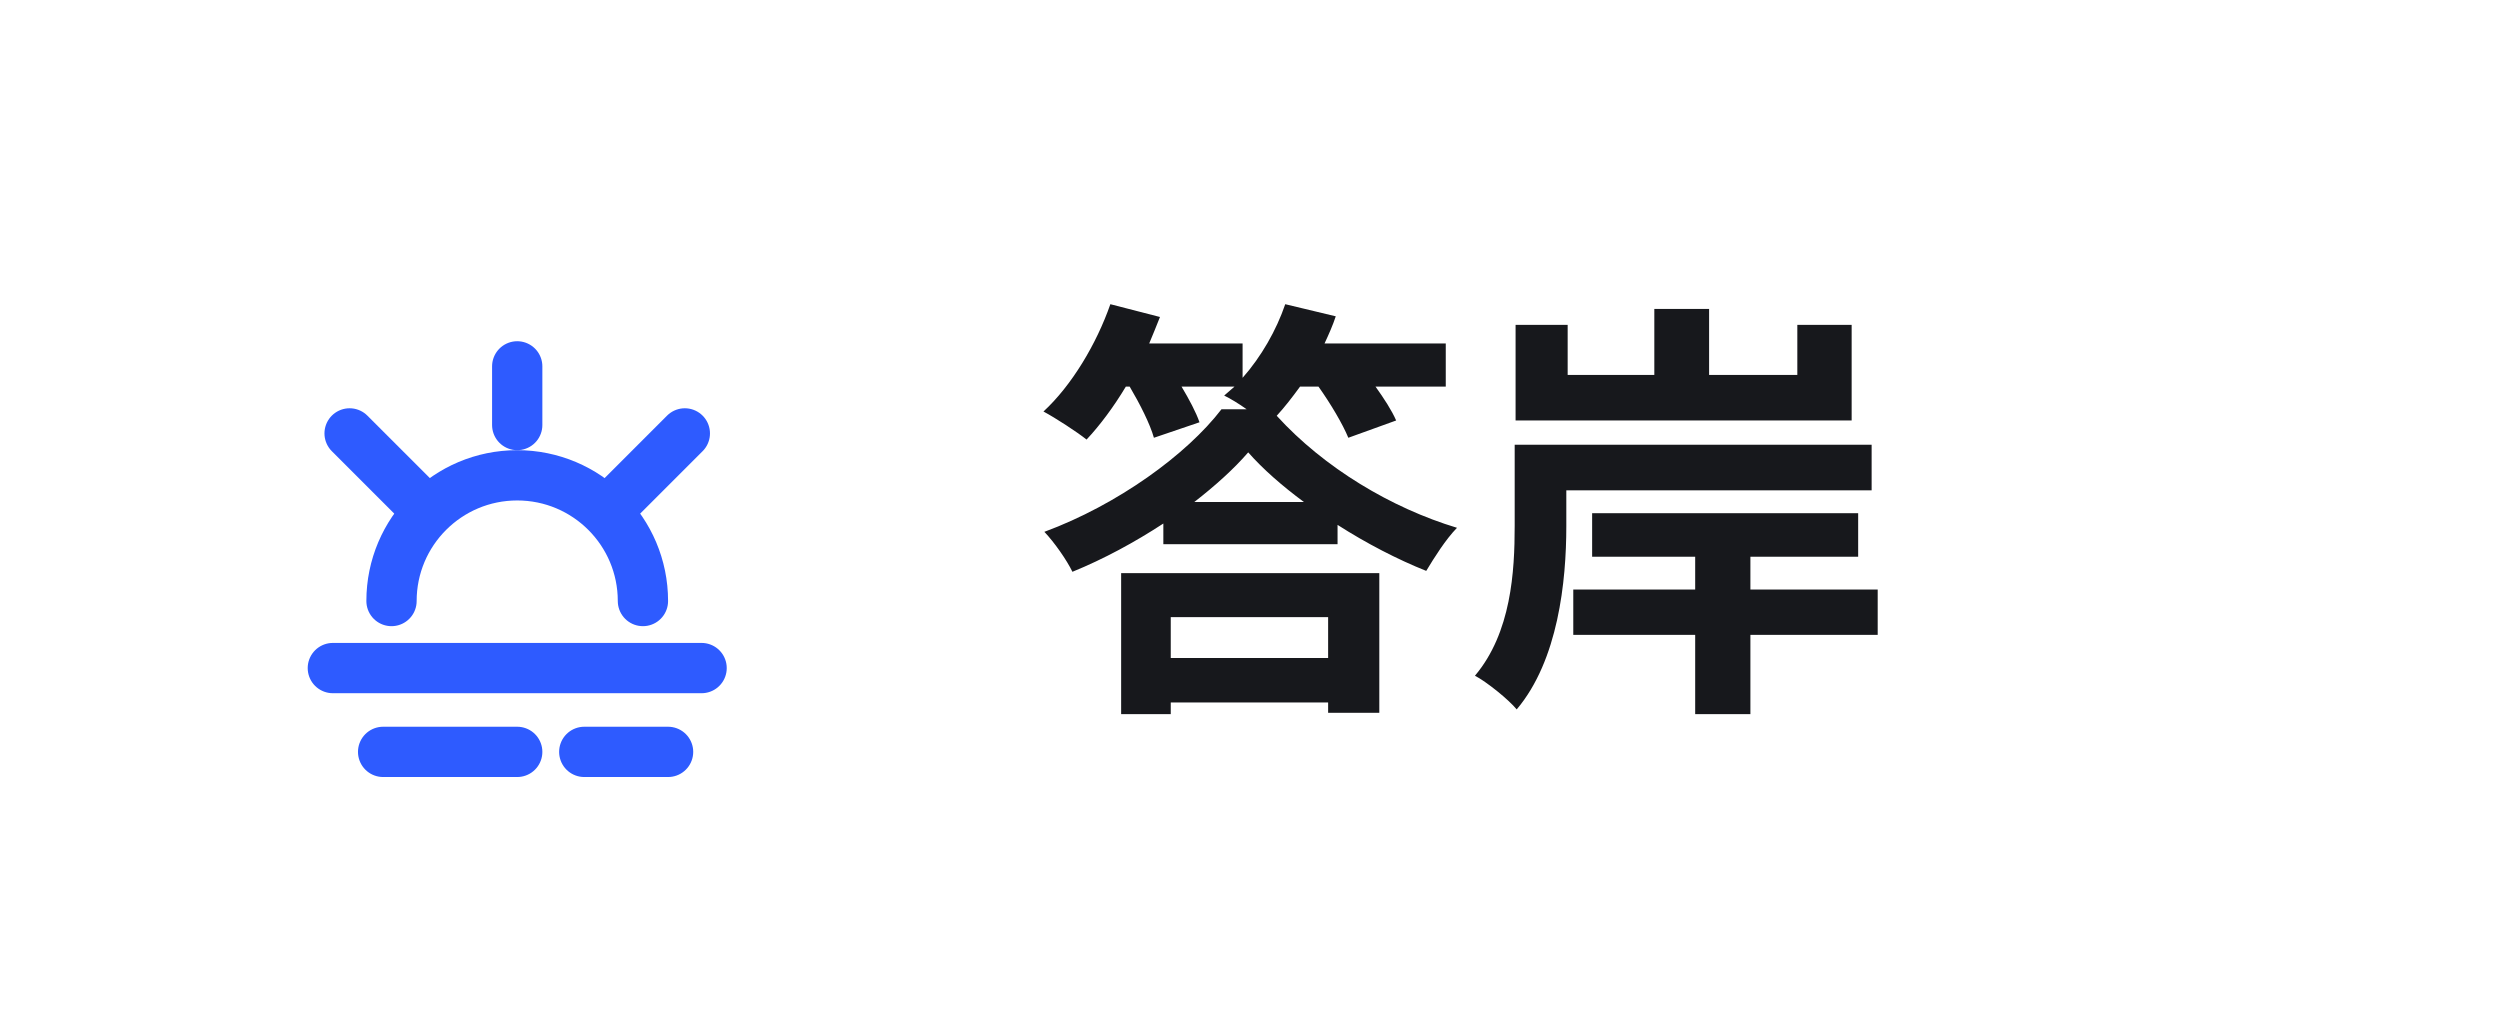
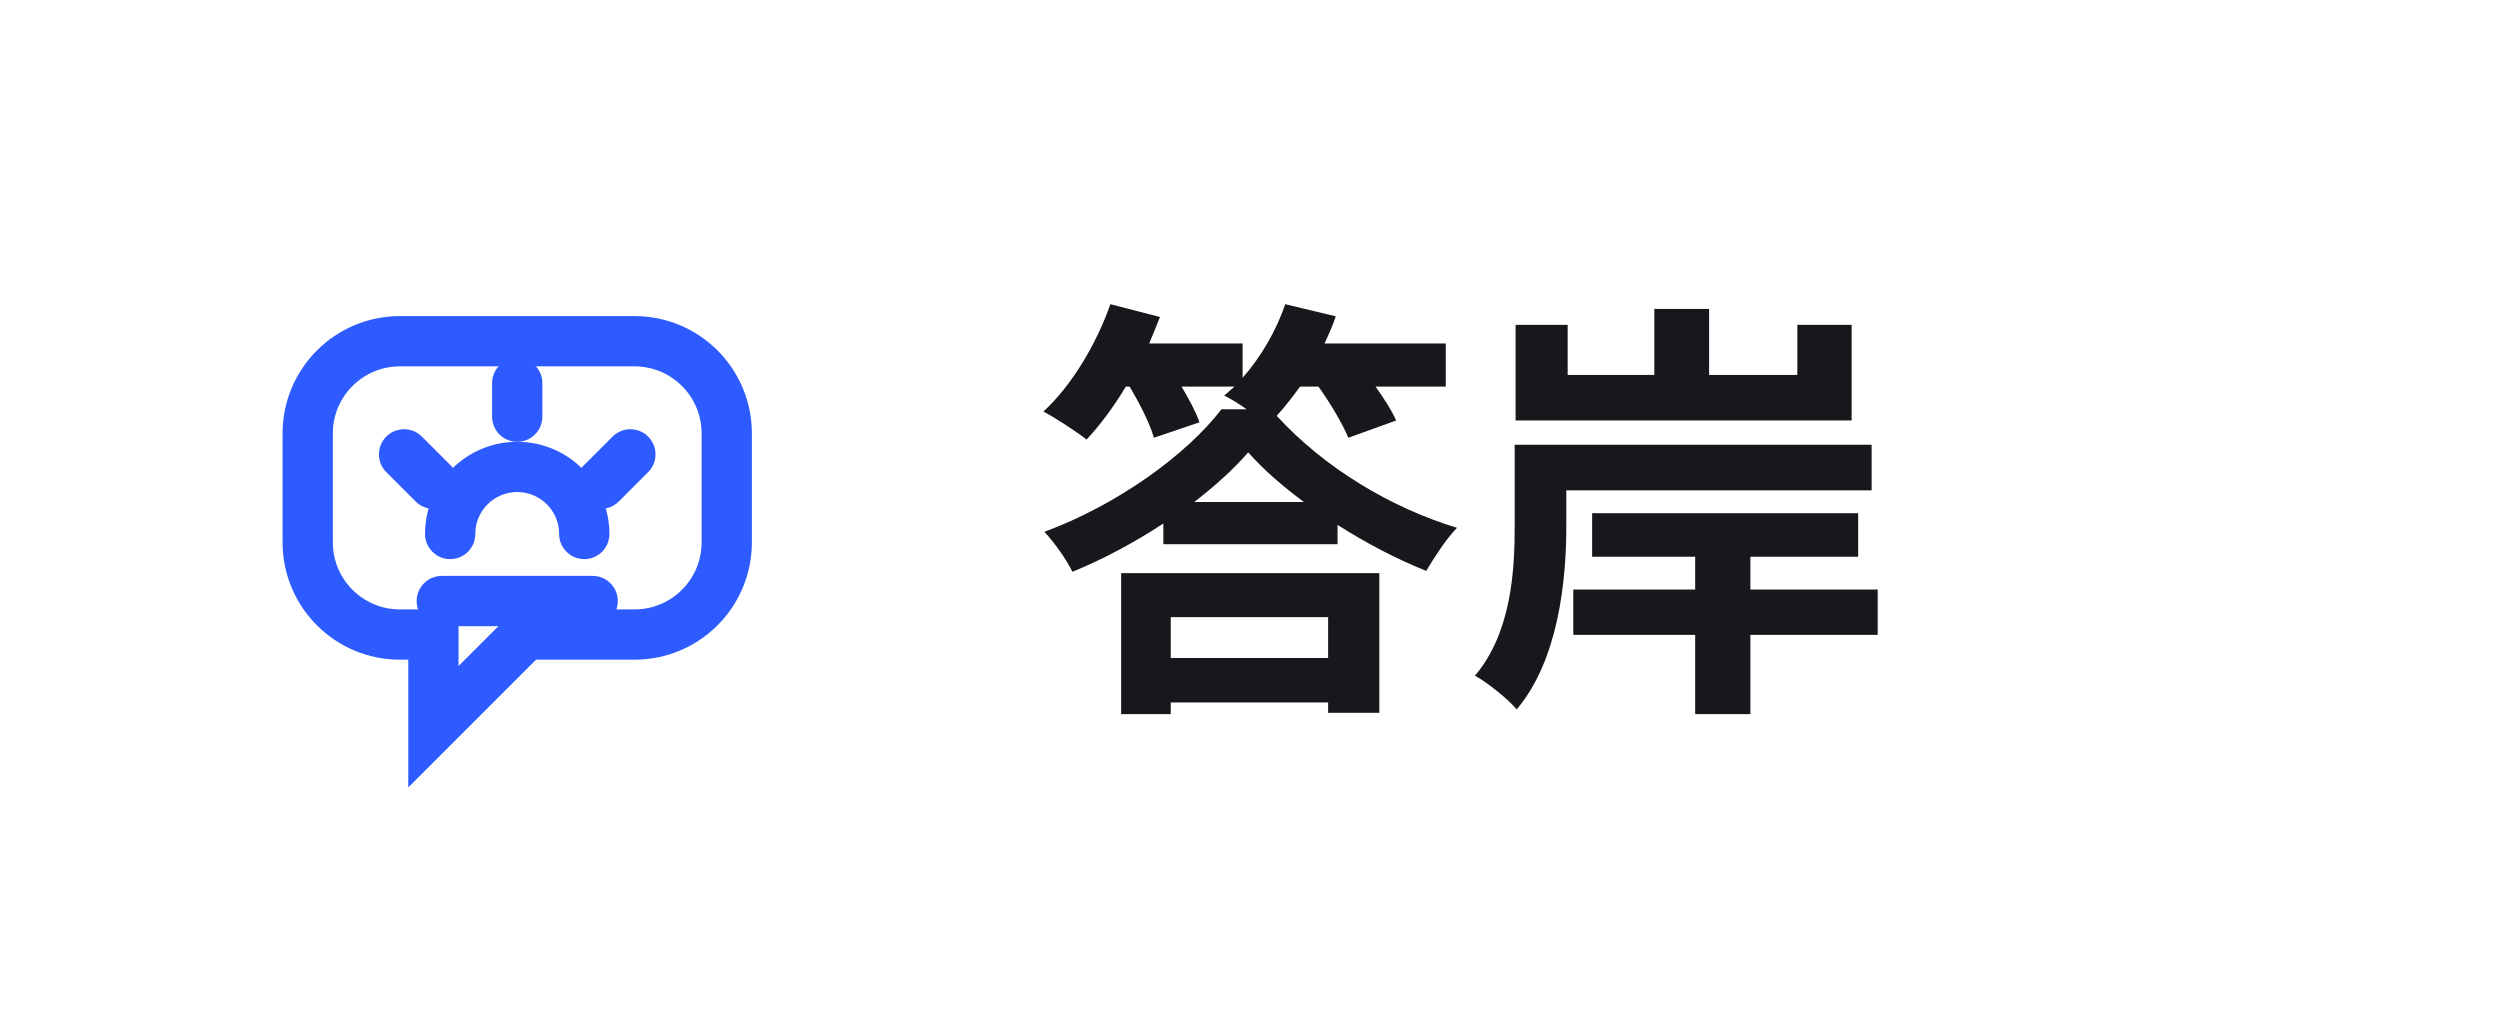
<svg xmlns="http://www.w3.org/2000/svg" viewBox="0 0 174 72" role="img" aria-label="答岸">
  <g transform="translate(8,8) scale(0.5833)" fill="none" stroke="#2e5bff" stroke-width="6" stroke-linecap="round">
-     <path d="M48 37v-7" />
-     <path d="M37 47l-9-9" />
-     <path d="M59 47l9-9" />
-     <path d="M33 58a15 15 0 0 1 30 0" />
-     <path d="M26 66h44" />
-     <path d="M32 76h16" />
-     <path d="M56 76h10" />
+     <path d="M34 27h28a11 11 0 0 1 11 11v13a11 11 0 0 1-11 11H49l-11 11V62h-4a11 11 0 0 1-11-11V38a11 11 0 0 1 11-11z" />
+     <path d="M48 36v-4" />
+     <path d="M38 44l-3.5-3.5" />
+     <path d="M58 44l3.5-3.5" />
+     <path d="M40 50a8 8 0 0 1 16 0" />
+     <path d="M39 58h18" />
  </g>
  <text x="72" y="47" font-family="Inter,-apple-system,'PingFang SC','Microsoft YaHei',sans-serif" font-size="30" font-weight="700" fill="#17181c">答岸</text>
</svg>
